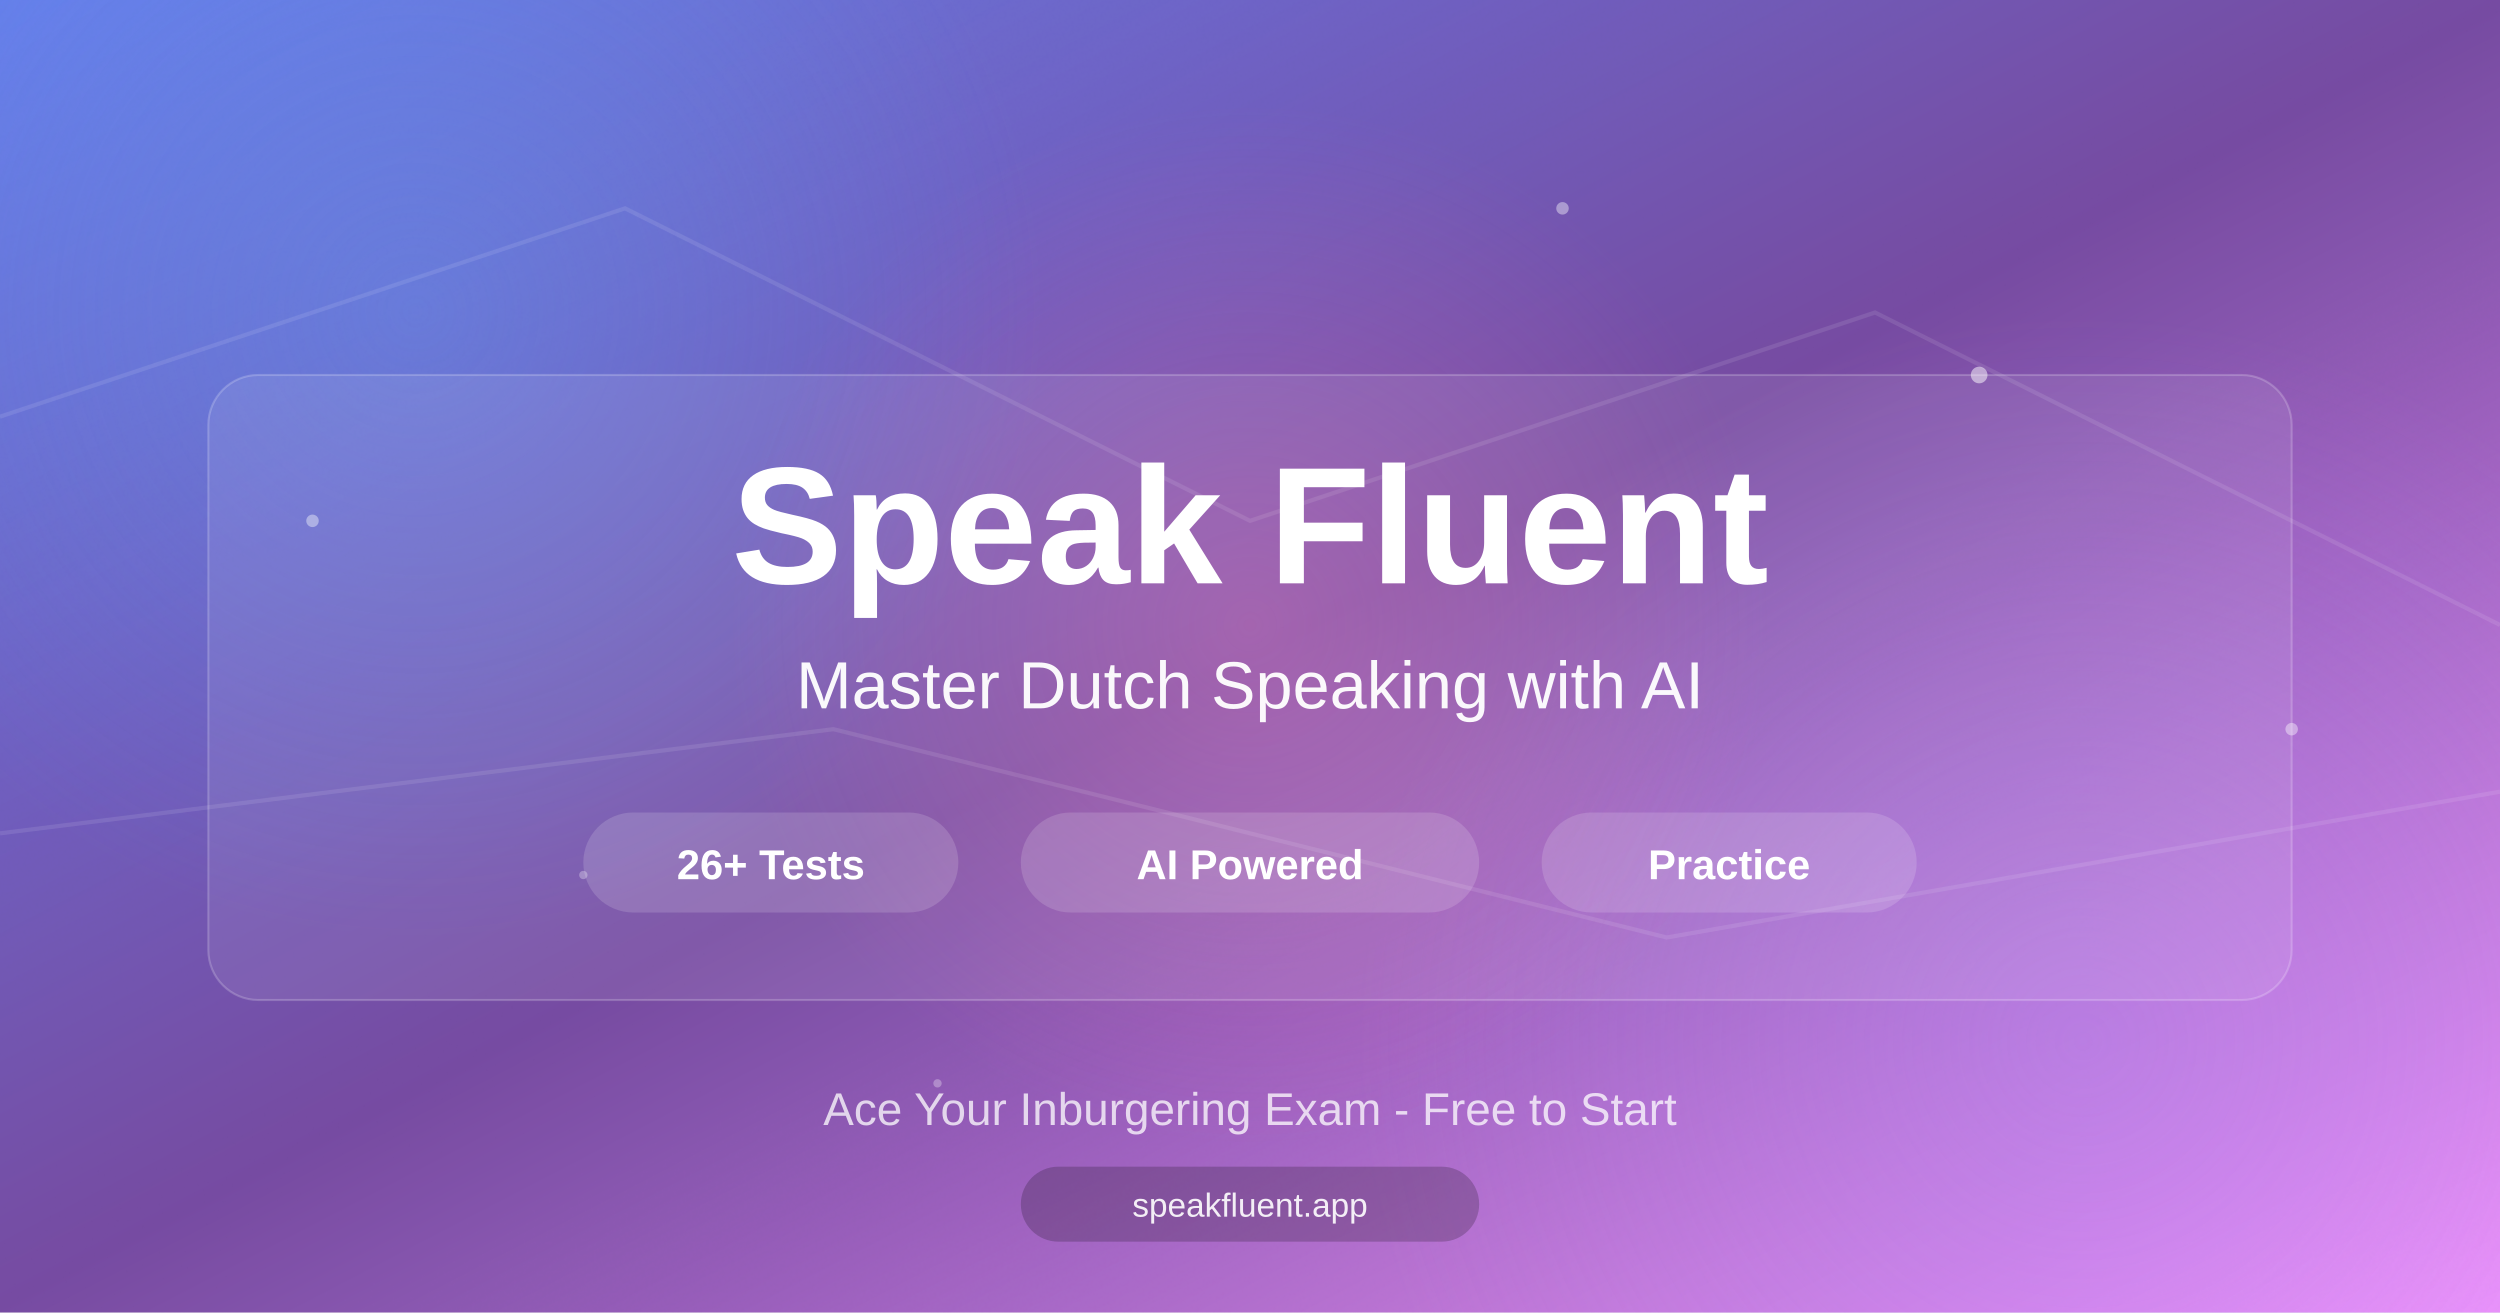
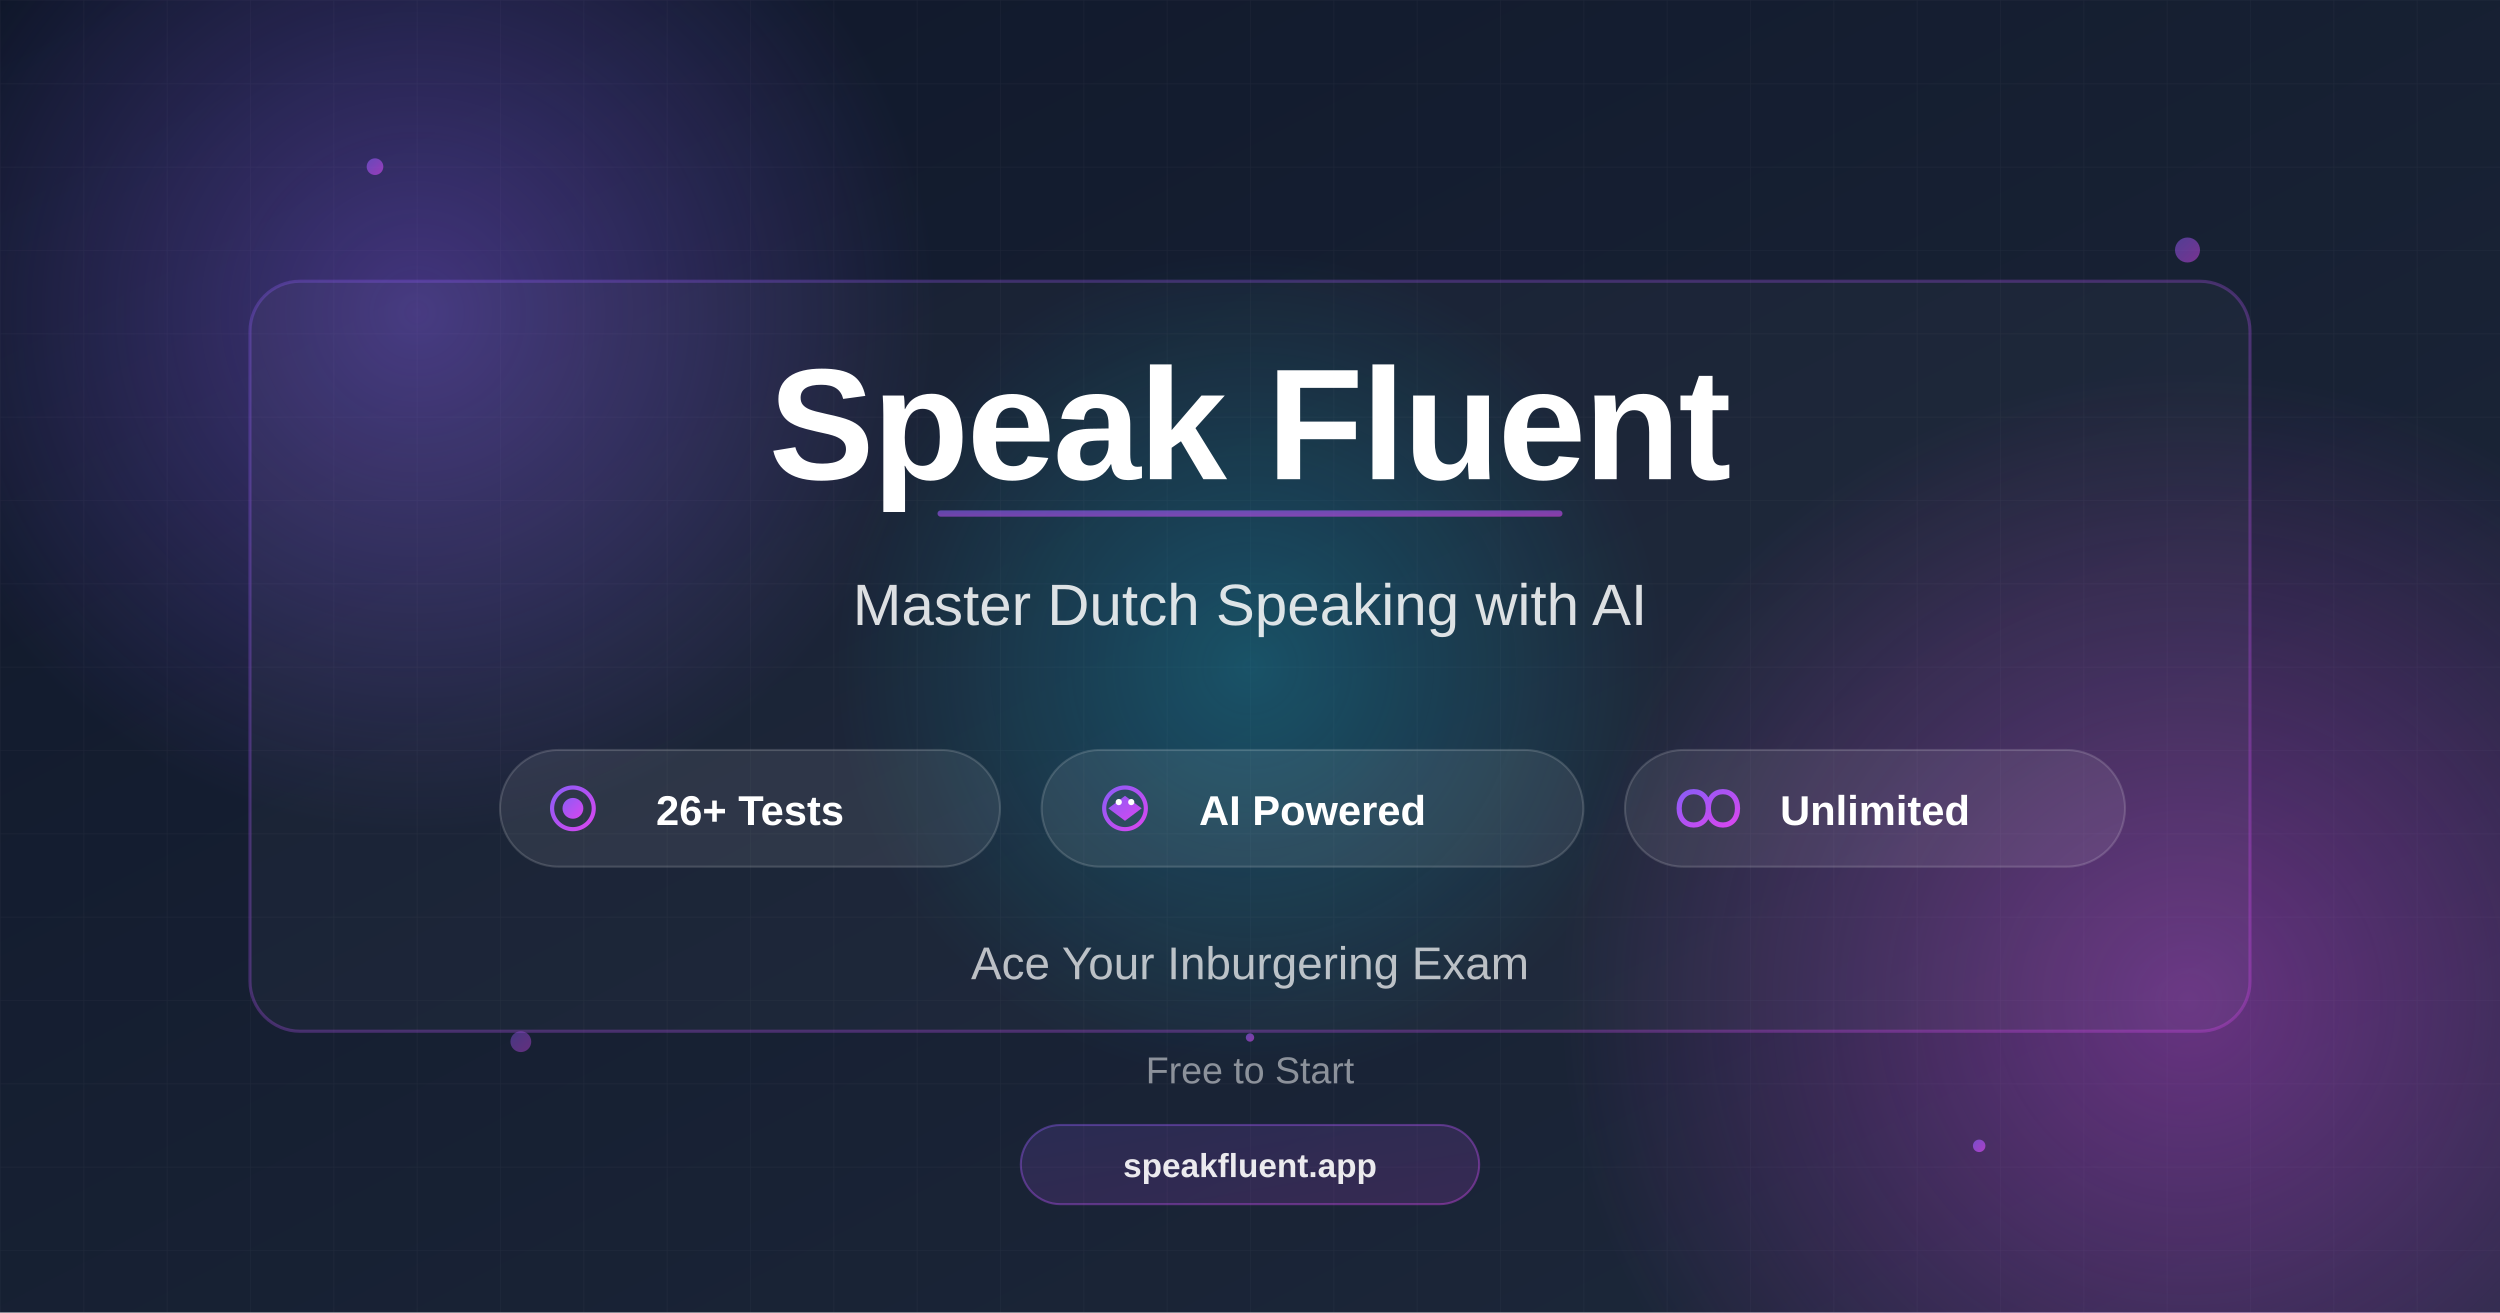
<svg xmlns="http://www.w3.org/2000/svg" width="1200" height="630" viewBox="0 0 1200 630" fill="none">
  <defs>
    <linearGradient id="bg-gradient" x1="0%" y1="0%" x2="100%" y2="100%">
-       <stop offset="0%" style="stop-color:#667eea;stop-opacity:1" />
-       <stop offset="50%" style="stop-color:#764ba2;stop-opacity:1" />
-       <stop offset="100%" style="stop-color:#f093fb;stop-opacity:1" />
+       <stop offset="0%" style="stop-color:#0f172a;stop-opacity:1" />
+       <stop offset="100%" style="stop-color:#1e293b;stop-opacity:1" />
+     </linearGradient>
+     <linearGradient id="accent-gradient" x1="0%" y1="0%" x2="100%" y2="100%">
+       <stop offset="0%" style="stop-color:#8b5cf6;stop-opacity:1" />
+       <stop offset="100%" style="stop-color:#d946ef;stop-opacity:1" />
    </linearGradient>
    <radialGradient id="glow1" cx="50%" cy="50%" r="50%">
-       <stop offset="0%" style="stop-color:#60a5fa;stop-opacity:0.3" />
-       <stop offset="100%" style="stop-color:#60a5fa;stop-opacity:0" />
+       <stop offset="0%" style="stop-color:#8b5cf6;stop-opacity:0.4" />
+       <stop offset="100%" style="stop-color:#8b5cf6;stop-opacity:0" />
    </radialGradient>
    <radialGradient id="glow2" cx="50%" cy="50%" r="50%">
-       <stop offset="0%" style="stop-color:#a78bfa;stop-opacity:0.3" />
-       <stop offset="100%" style="stop-color:#a78bfa;stop-opacity:0" />
+       <stop offset="0%" style="stop-color:#d946ef;stop-opacity:0.4" />
+       <stop offset="100%" style="stop-color:#d946ef;stop-opacity:0" />
    </radialGradient>
    <radialGradient id="glow3" cx="50%" cy="50%" r="50%">
-       <stop offset="0%" style="stop-color:#f472b6;stop-opacity:0.3" />
-       <stop offset="100%" style="stop-color:#f472b6;stop-opacity:0" />
+       <stop offset="0%" style="stop-color:#06b6d4;stop-opacity:0.3" />
+       <stop offset="100%" style="stop-color:#06b6d4;stop-opacity:0" />
    </radialGradient>
-     <filter id="noise">
-       <feTurbulence type="fractalNoise" baseFrequency="0.65" numOctaves="3" stitchTiles="stitch" />
-       <feColorMatrix type="saturate" values="0" />
-       <feBlend mode="multiply" in2="SourceGraphic" />
-     </filter>
+     <pattern id="grid" width="40" height="40" patternUnits="userSpaceOnUse">
+       <path d="M 40 0 L 0 0 0 40" fill="none" stroke="white" stroke-width="0.5" opacity="0.05" />
+     </pattern>
  </defs>
  <rect width="1200" height="630" fill="url(#bg-gradient)" />
-   <rect width="1200" height="630" fill="url(#bg-gradient)" filter="url(#noise)" opacity="0.03" />
-   <circle cx="200" cy="150" r="300" fill="url(#glow1)" />
-   <circle cx="1000" cy="500" r="350" fill="url(#glow2)" />
-   <circle cx="600" cy="300" r="250" fill="url(#glow3)" />
-   <path d="M0,200 L300,100 L600,250 L900,150 L1200,300" stroke="white" stroke-width="2" opacity="0.1" fill="none" />
-   <path d="M0,400 L400,350 L800,450 L1200,380" stroke="white" stroke-width="2" opacity="0.1" fill="none" />
-   <circle cx="150" cy="250" r="3" fill="white" opacity="0.4" />
-   <circle cx="280" cy="420" r="2" fill="white" opacity="0.3" />
-   <circle cx="950" cy="180" r="4" fill="white" opacity="0.5" />
-   <circle cx="1100" cy="350" r="3" fill="white" opacity="0.4" />
-   <circle cx="450" cy="520" r="2" fill="white" opacity="0.3" />
-   <circle cx="750" cy="100" r="3" fill="white" opacity="0.4" />
-   <rect x="100" y="180" width="1000" height="300" rx="24" fill="white" opacity="0.08" />
-   <rect x="100" y="180" width="1000" height="300" rx="24" stroke="white" stroke-width="1" opacity="0.2" fill="none" />
-   <text x="600" y="280" font-family="Arial, Helvetica, sans-serif" font-size="80" font-weight="bold" fill="white" text-anchor="middle">
+   <rect width="1200" height="630" fill="url(#grid)" />
+   <circle cx="200" cy="150" r="250" fill="url(#glow1)" />
+   <circle cx="1050" cy="480" r="300" fill="url(#glow2)" />
+   <circle cx="600" cy="320" r="200" fill="url(#glow3)" />
+   <circle cx="180" cy="80" r="4" fill="url(#accent-gradient)" opacity="0.6" />
+   <circle cx="1050" cy="120" r="6" fill="url(#accent-gradient)" opacity="0.5" />
+   <circle cx="950" cy="550" r="3" fill="url(#accent-gradient)" opacity="0.7" />
+   <circle cx="250" cy="500" r="5" fill="url(#accent-gradient)" opacity="0.4" />
+   <g transform="translate(600, 315)">
+     <rect x="-480" y="-180" width="960" height="360" rx="24" fill="white" opacity="0.03" />
+     <rect x="-480" y="-180" width="960" height="360" rx="24" stroke="url(#accent-gradient)" stroke-width="1.5" opacity="0.3" fill="none" />
+     <line x1="-480" y1="-140" x2="480" y2="-140" stroke="url(#accent-gradient)" stroke-width="1" opacity="0.2" />
+   </g>
+   <text x="600" y="230" font-family="Arial, Helvetica, sans-serif" font-size="76" font-weight="bold" fill="white" text-anchor="middle" letter-spacing="-1">
    Speak Fluent
  </text>
-   <text x="600" y="340" font-family="Arial, Helvetica, sans-serif" font-size="32" font-weight="normal" fill="white" fill-opacity="0.95" text-anchor="middle">
+   <rect x="450" y="245" width="300" height="3" rx="1.5" fill="url(#accent-gradient)" opacity="0.6" />
+   <text x="600" y="300" font-family="Arial, Helvetica, sans-serif" font-size="28" font-weight="normal" fill="white" fill-opacity="0.85" text-anchor="middle">
    Master Dutch Speaking with AI
  </text>
-   <g transform="translate(280, 390)">
-     <rect x="0" y="0" width="180" height="48" rx="24" fill="white" opacity="0.15" />
-     <text x="90" y="32" font-family="Arial, Helvetica, sans-serif" font-size="20" font-weight="bold" fill="white" text-anchor="middle">
+   <g transform="translate(240, 360)">
+     <rect x="0" y="0" width="240" height="56" rx="28" fill="white" opacity="0.08" />
+     <rect x="0" y="0" width="240" height="56" rx="28" stroke="white" stroke-width="1" opacity="0.15" fill="none" />
+     <circle cx="35" cy="28" r="10" stroke="url(#accent-gradient)" stroke-width="2" fill="none" />
+     <circle cx="35" cy="28" r="5" fill="url(#accent-gradient)" />
+     <text x="120" y="36" font-family="Arial, Helvetica, sans-serif" font-size="20" font-weight="bold" fill="white" text-anchor="middle">
      26+ Tests
    </text>
  </g>
-   <g transform="translate(490, 390)">
-     <rect x="0" y="0" width="220" height="48" rx="24" fill="white" opacity="0.15" />
-     <text x="110" y="32" font-family="Arial, Helvetica, sans-serif" font-size="20" font-weight="bold" fill="white" text-anchor="middle">
+   <g transform="translate(500, 360)">
+     <rect x="0" y="0" width="260" height="56" rx="28" fill="white" opacity="0.08" />
+     <rect x="0" y="0" width="260" height="56" rx="28" stroke="white" stroke-width="1" opacity="0.15" fill="none" />
+     <circle cx="40" cy="28" r="10" stroke="url(#accent-gradient)" stroke-width="2" fill="none" />
+     <path d="M 32 28 L 40 22 L 48 28 L 40 34 Z" fill="url(#accent-gradient)" />
+     <circle cx="37" cy="25" r="1.5" fill="white" />
+     <circle cx="43" cy="25" r="1.5" fill="white" />
+     <text x="130" y="36" font-family="Arial, Helvetica, sans-serif" font-size="20" font-weight="bold" fill="white" text-anchor="middle">
      AI Powered
    </text>
  </g>
-   <g transform="translate(740, 390)">
-     <rect x="0" y="0" width="180" height="48" rx="24" fill="white" opacity="0.15" />
-     <text x="90" y="32" font-family="Arial, Helvetica, sans-serif" font-size="20" font-weight="bold" fill="white" text-anchor="middle">
-       Practice
+   <g transform="translate(780, 360)">
+     <rect x="0" y="0" width="240" height="56" rx="28" fill="white" opacity="0.08" />
+     <rect x="0" y="0" width="240" height="56" rx="28" stroke="white" stroke-width="1" opacity="0.15" fill="none" />
+     <path d="M 26 28 C 26 23 29 20 33 20 C 37 20 40 23 40 28 C 40 33 43 36 47 36 C 51 36 54 33 54 28 C 54 23 51 20 47 20 C 43 20 40 23 40 28 C 40 33 37 36 33 36 C 29 36 26 33 26 28 Z" stroke="url(#accent-gradient)" stroke-width="2.5" fill="none" />
+     <text x="120" y="36" font-family="Arial, Helvetica, sans-serif" font-size="20" font-weight="bold" fill="white" text-anchor="middle">
+       Unlimited
    </text>
  </g>
-   <text x="600" y="540" font-family="Arial, Helvetica, sans-serif" font-size="22" font-weight="normal" fill="white" fill-opacity="0.75" text-anchor="middle">
-     Ace Your Inburgering Exam - Free to Start
-   </text>
-   <g transform="translate(490, 560)">
-     <rect x="0" y="0" width="220" height="36" rx="18" fill="black" opacity="0.2" />
-     <text x="110" y="24" font-family="Arial, Helvetica, sans-serif" font-size="16" font-weight="normal" fill="white" fill-opacity="0.9" text-anchor="middle">
-       speakfluent.app
+   <g transform="translate(600, 470)">
+     <text x="0" y="0" font-family="Arial, Helvetica, sans-serif" font-size="22" font-weight="normal" fill="white" fill-opacity="0.7" text-anchor="middle">
+       Ace Your Inburgering Exam
    </text>
+     <circle cx="0" cy="28" r="2" fill="url(#accent-gradient)" opacity="0.6" />
+     <text x="0" y="50" font-family="Arial, Helvetica, sans-serif" font-size="18" font-weight="normal" fill="white" fill-opacity="0.5" text-anchor="middle">
+       Free to Start
+     </text>
+     <g transform="translate(-110, 70)">
+       <rect x="0" y="0" width="220" height="38" rx="19" fill="url(#accent-gradient)" opacity="0.15" />
+       <rect x="0" y="0" width="220" height="38" rx="19" stroke="url(#accent-gradient)" stroke-width="1" opacity="0.4" fill="none" />
+       <text x="110" y="25" font-family="Arial, Helvetica, sans-serif" font-size="16" font-weight="bold" fill="white" fill-opacity="0.9" text-anchor="middle">
+         speakfluent.app
+       </text>
+     </g>
  </g>
</svg>
